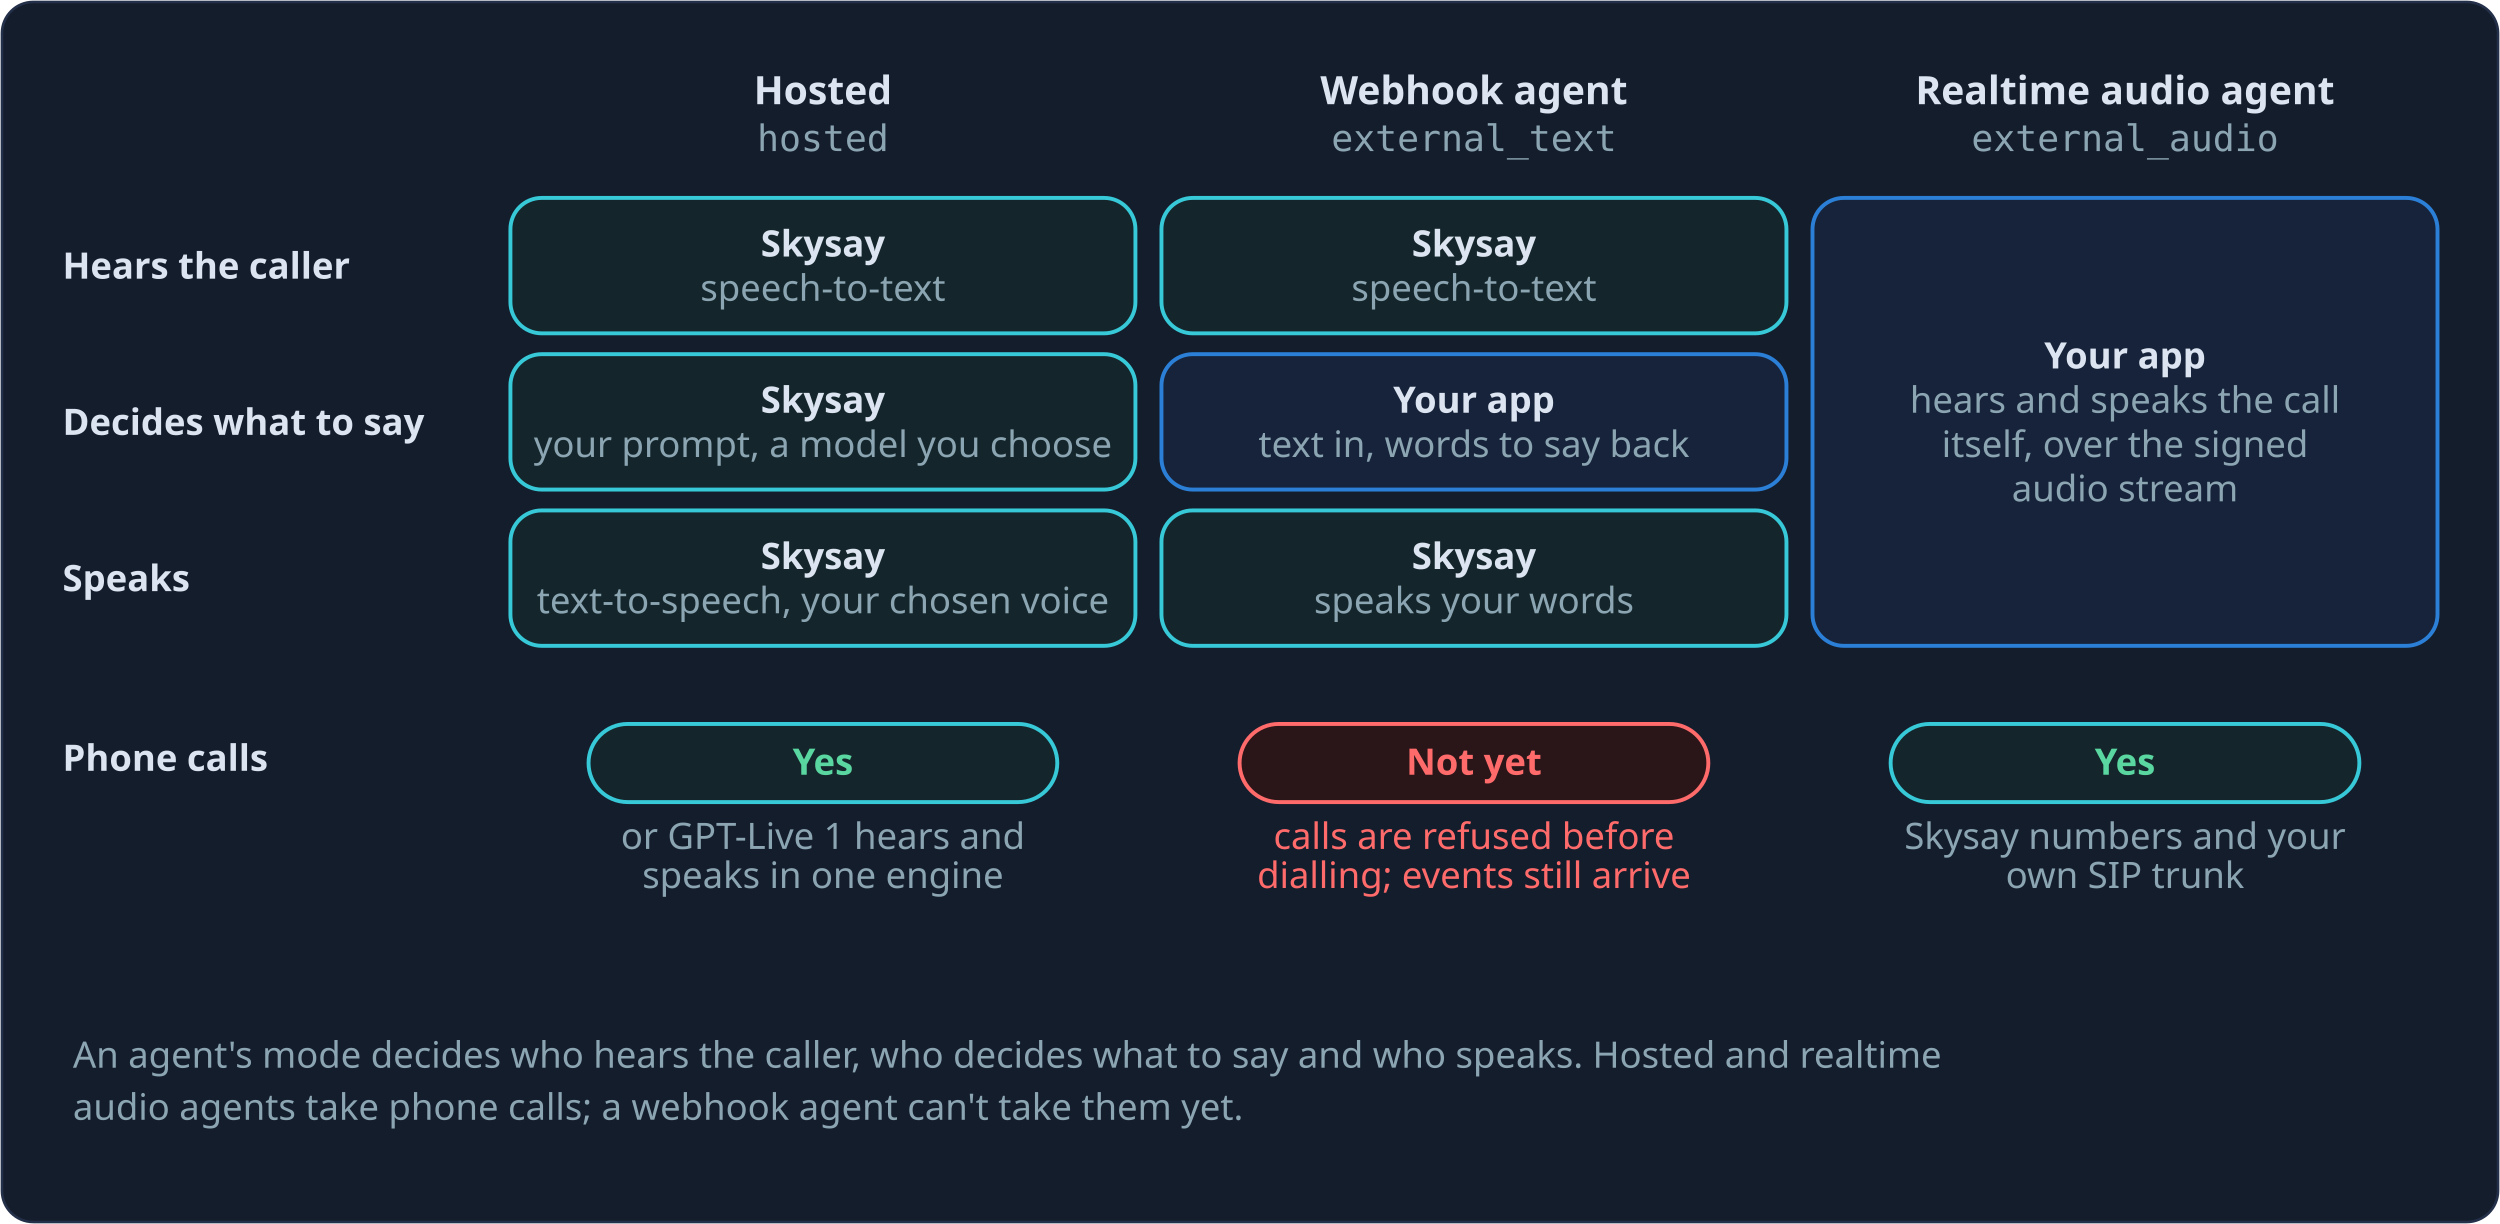
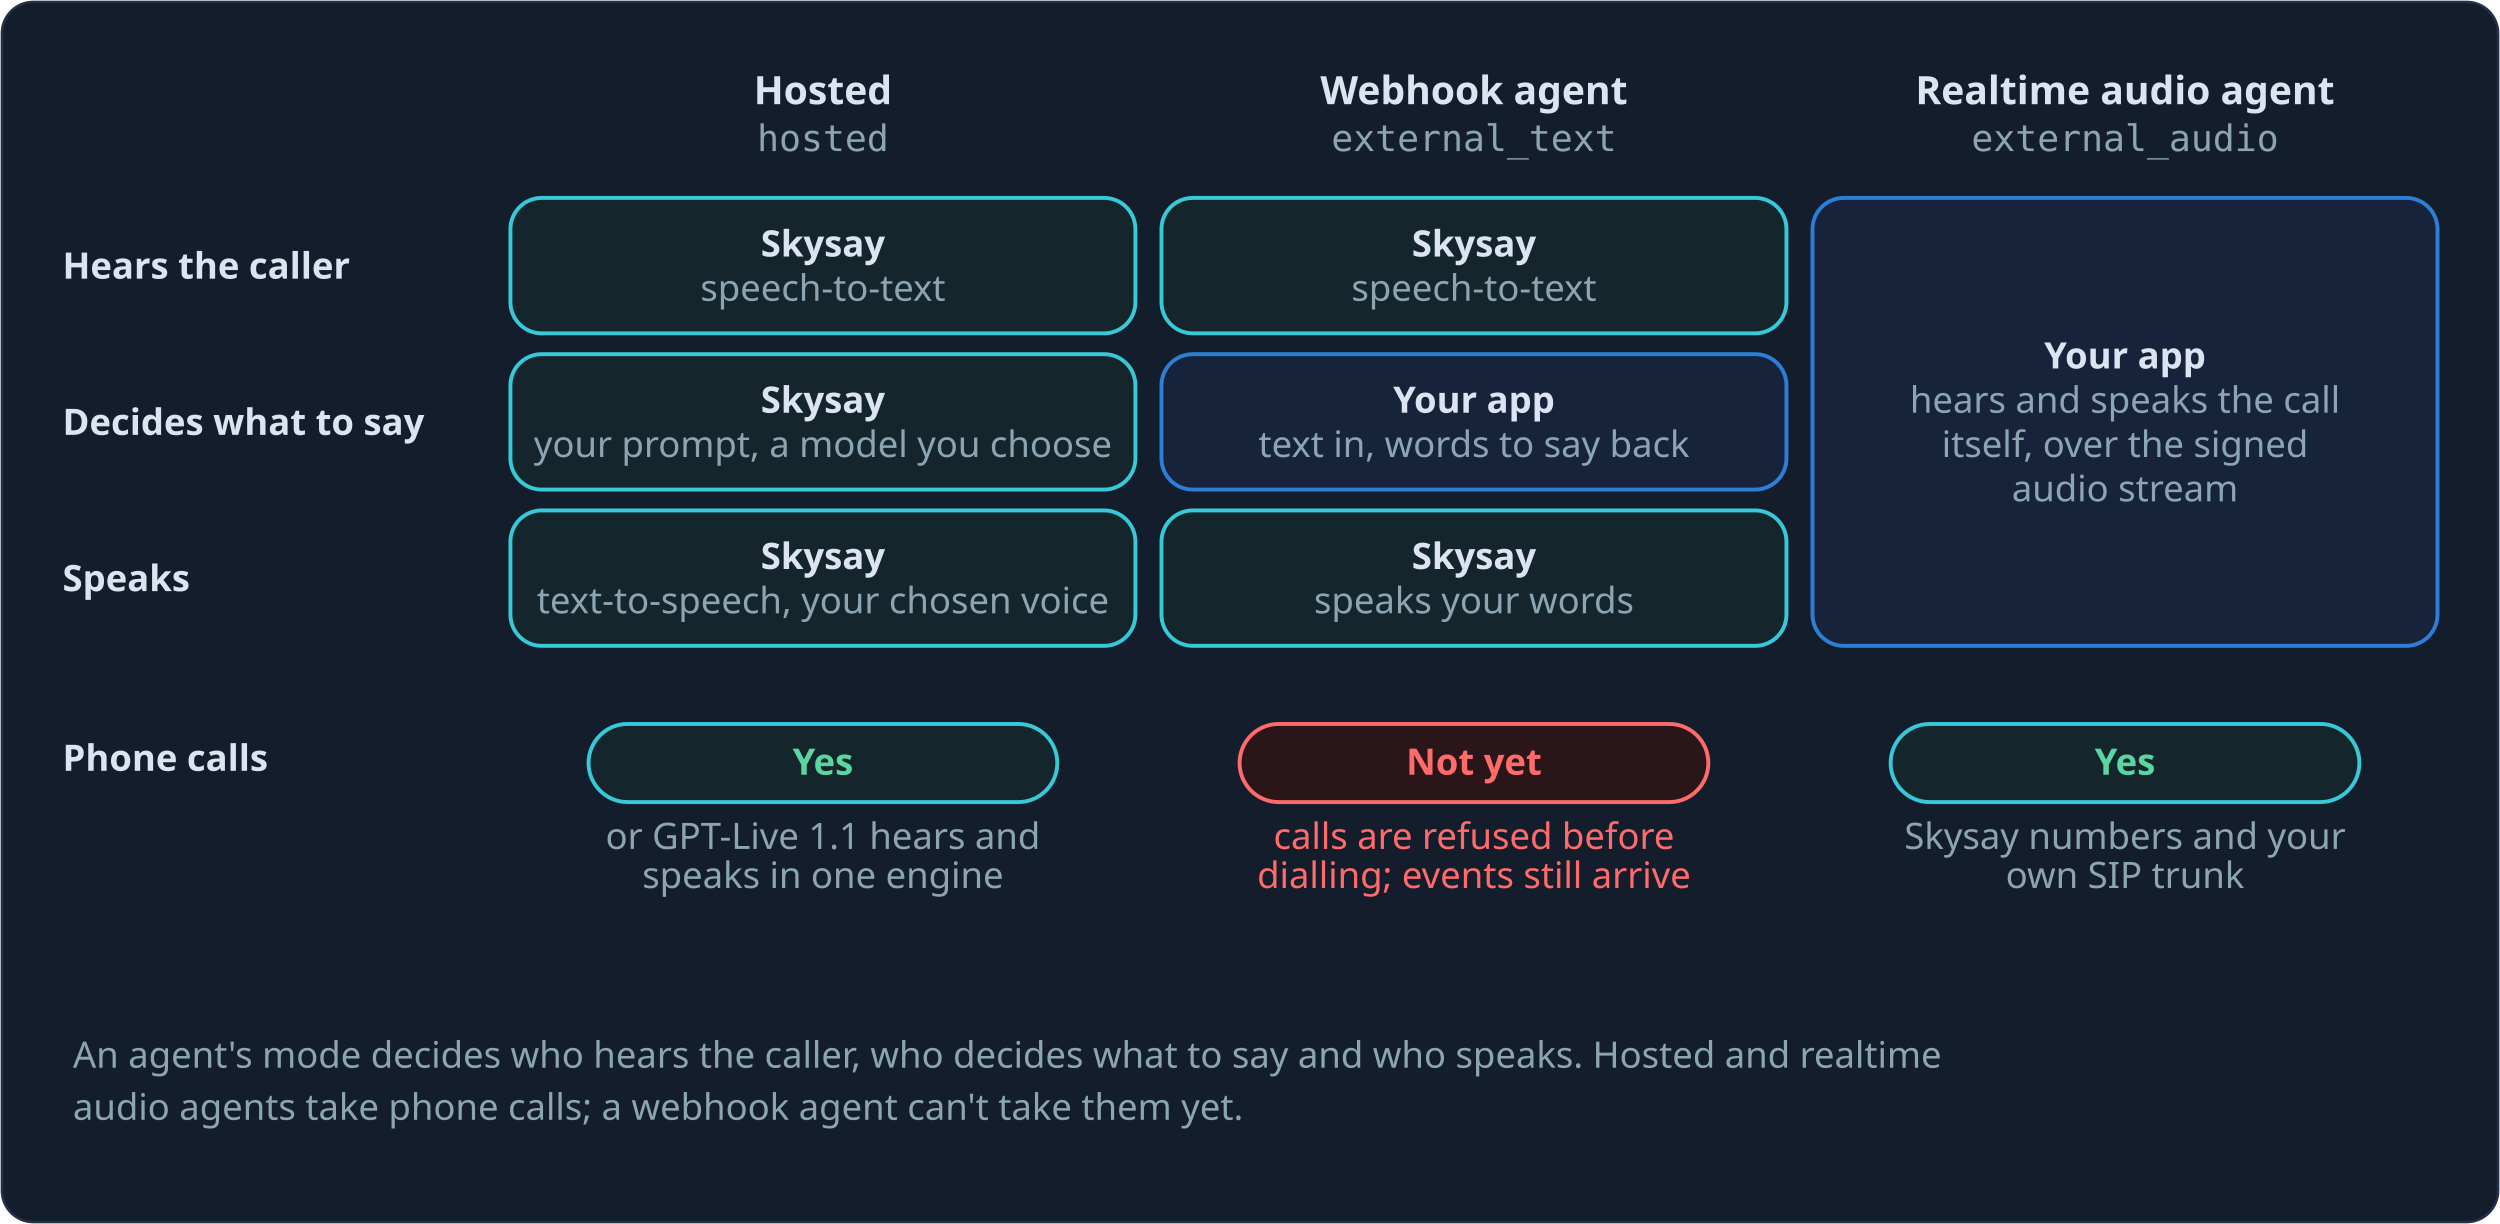
<svg xmlns="http://www.w3.org/2000/svg" viewBox="0 0 960 470" width="960" height="470" role="img" font-family="'Geist Variable', ui-sans-serif, system-ui, sans-serif">
  <defs>
    <marker id="af" viewBox="0 0 10 10" refX="9" refY="5" markerWidth="10" markerHeight="10" markerUnits="userSpaceOnUse" orient="auto">
      <path d="M0,0.5 L10,5 L0,9.5 z" fill="#ff6b6b" />
    </marker>
    <marker id="afs" viewBox="0 0 10 10" refX="1" refY="5" markerWidth="10" markerHeight="10" markerUnits="userSpaceOnUse" orient="auto">
      <path d="M10,0.5 L0,5 L10,9.5 z" fill="#ff6b6b" />
    </marker>
    <marker id="am" viewBox="0 0 10 10" refX="9" refY="5" markerWidth="10" markerHeight="10" markerUnits="userSpaceOnUse" orient="auto">
      <path d="M0,0.5 L10,5 L0,9.5 z" fill="#37c9d8" />
    </marker>
    <marker id="ams" viewBox="0 0 10 10" refX="1" refY="5" markerWidth="10" markerHeight="10" markerUnits="userSpaceOnUse" orient="auto">
      <path d="M10,0.5 L0,5 L10,9.5 z" fill="#37c9d8" />
    </marker>
    <marker id="as" viewBox="0 0 10 10" refX="9" refY="5" markerWidth="10" markerHeight="10" markerUnits="userSpaceOnUse" orient="auto">
      <path d="M0,0.5 L10,5 L0,9.5 z" fill="#8492a8" />
    </marker>
    <marker id="ass" viewBox="0 0 10 10" refX="1" refY="5" markerWidth="10" markerHeight="10" markerUnits="userSpaceOnUse" orient="auto">
      <path d="M10,0.5 L0,5 L10,9.5 z" fill="#8492a8" />
    </marker>
  </defs>
  <rect x="0.75" y="0.75" width="958.5" height="468.5" rx="12" fill="#141d2c" stroke="#243049" stroke-width="1" />
  <text x="316.0" y="40" font-size="15" fill="#dbe4f0" font-weight="600" text-anchor="middle">Hosted</text>
  <text x="316.0" y="58" font-size="14" fill="#8ca5b2" text-anchor="middle" font-family="'JetBrains Mono Variable', ui-monospace, Menlo, monospace">hosted</text>
  <text x="566.0" y="40" font-size="15" fill="#dbe4f0" font-weight="600" text-anchor="middle">Webhook agent</text>
  <text x="566.0" y="58" font-size="14" fill="#8ca5b2" text-anchor="middle" font-family="'JetBrains Mono Variable', ui-monospace, Menlo, monospace">external_text</text>
  <text x="816.0" y="40" font-size="15" fill="#dbe4f0" font-weight="600" text-anchor="middle">Realtime audio agent</text>
  <text x="816.0" y="58" font-size="14" fill="#8ca5b2" text-anchor="middle" font-family="'JetBrains Mono Variable', ui-monospace, Menlo, monospace">external_audio</text>
  <text x="24" y="107" font-size="14" fill="#dbe4f0" font-weight="600">Hears the caller</text>
  <text x="24" y="167" font-size="14" fill="#dbe4f0" font-weight="600">Decides what to say</text>
  <text x="24" y="227" font-size="14" fill="#dbe4f0" font-weight="600">Speaks</text>
  <rect x="196" y="76" width="240" height="52" rx="12" fill="#14262b" stroke="#37c9d8" stroke-width="1.5" />
  <text x="316.0" y="98.5" font-size="14" fill="#dbe4f0" font-weight="600" text-anchor="middle">Skysay</text>
  <text x="316.0" y="115.5" font-size="14" fill="#8ca5b2" text-anchor="middle">speech-to-text</text>
  <rect x="196" y="136" width="240" height="52" rx="12" fill="#14262b" stroke="#37c9d8" stroke-width="1.5" />
  <text x="316.0" y="158.5" font-size="14" fill="#dbe4f0" font-weight="600" text-anchor="middle">Skysay</text>
  <text x="316.0" y="175.5" font-size="14" fill="#8ca5b2" text-anchor="middle">your prompt, a model you choose</text>
  <rect x="196" y="196" width="240" height="52" rx="12" fill="#14262b" stroke="#37c9d8" stroke-width="1.5" />
  <text x="316.0" y="218.5" font-size="14" fill="#dbe4f0" font-weight="600" text-anchor="middle">Skysay</text>
  <text x="316.0" y="235.5" font-size="14" fill="#8ca5b2" text-anchor="middle">text-to-speech, your chosen voice</text>
  <rect x="446" y="76" width="240" height="52" rx="12" fill="#14262b" stroke="#37c9d8" stroke-width="1.5" />
  <text x="566.0" y="98.5" font-size="14" fill="#dbe4f0" font-weight="600" text-anchor="middle">Skysay</text>
  <text x="566.0" y="115.5" font-size="14" fill="#8ca5b2" text-anchor="middle">speech-to-text</text>
  <rect x="446" y="136" width="240" height="52" rx="12" fill="#16233a" stroke="#2b7fd6" stroke-width="1.5" />
  <text x="566.0" y="158.5" font-size="14" fill="#dbe4f0" font-weight="600" text-anchor="middle">Your app</text>
  <text x="566.0" y="175.5" font-size="14" fill="#8ca5b2" text-anchor="middle">text in, words to say back</text>
  <rect x="446" y="196" width="240" height="52" rx="12" fill="#14262b" stroke="#37c9d8" stroke-width="1.5" />
  <text x="566.0" y="218.5" font-size="14" fill="#dbe4f0" font-weight="600" text-anchor="middle">Skysay</text>
  <text x="566.0" y="235.5" font-size="14" fill="#8ca5b2" text-anchor="middle">speaks your words</text>
  <rect x="696" y="76" width="240" height="172" rx="12" fill="#16233a" stroke="#2b7fd6" stroke-width="1.5" />
  <text x="816.0" y="141.5" font-size="14" fill="#dbe4f0" font-weight="600" text-anchor="middle">Your app</text>
  <text x="816.0" y="158.5" font-size="14" fill="#8ca5b2" text-anchor="middle">hears and speaks the call</text>
  <text x="816.0" y="175.5" font-size="14" fill="#8ca5b2" text-anchor="middle">itself, over the signed</text>
  <text x="816.0" y="192.5" font-size="14" fill="#8ca5b2" text-anchor="middle">audio stream</text>
  <text x="24" y="296" font-size="14" fill="#dbe4f0" font-weight="600">Phone calls</text>
  <rect x="226" y="278" width="180" height="30" rx="15.0" fill="#14262b" stroke="#37c9d8" stroke-width="1.5" />
  <text x="316.0" y="297.5" font-size="14" fill="#5ad6a0" font-weight="600" text-anchor="middle">Yes</text>
  <rect x="476" y="278" width="180" height="30" rx="15.0" fill="#2a1618" stroke="#ff6b6b" stroke-width="1.5" />
  <text x="566.0" y="297.5" font-size="14" fill="#ff6b6b" font-weight="600" text-anchor="middle">Not yet</text>
  <rect x="726" y="278" width="180" height="30" rx="15.0" fill="#14262b" stroke="#37c9d8" stroke-width="1.5" />
  <text x="816.0" y="297.5" font-size="14" fill="#5ad6a0" font-weight="600" text-anchor="middle">Yes</text>
-   <text x="316" y="326" font-size="14" fill="#8ca5b2" text-anchor="middle">or GPT-Live 1 hears and</text>
+   <text x="316" y="326" font-size="14" fill="#8ca5b2" text-anchor="middle">or GPT-Live 1.1 hears and</text>
  <text x="316" y="341" font-size="14" fill="#8ca5b2" text-anchor="middle">speaks in one engine</text>
  <text x="566" y="326" font-size="14" fill="#ff6b6b" text-anchor="middle">calls are refused before</text>
  <text x="566" y="341" font-size="14" fill="#ff6b6b" text-anchor="middle">dialling; events still arrive</text>
  <text x="816" y="326" font-size="14" fill="#8ca5b2" text-anchor="middle">Skysay numbers and your</text>
  <text x="816" y="341" font-size="14" fill="#8ca5b2" text-anchor="middle">own SIP trunk</text>
  <text x="28" y="410" font-size="14" fill="#8ca5b2">An agent's mode decides who hears the caller, who decides what to say and who speaks. Hosted and realtime</text>
  <text x="28" y="430" font-size="14" fill="#8ca5b2">audio agents take phone calls; a webhook agent can't take them yet.</text>
</svg>
